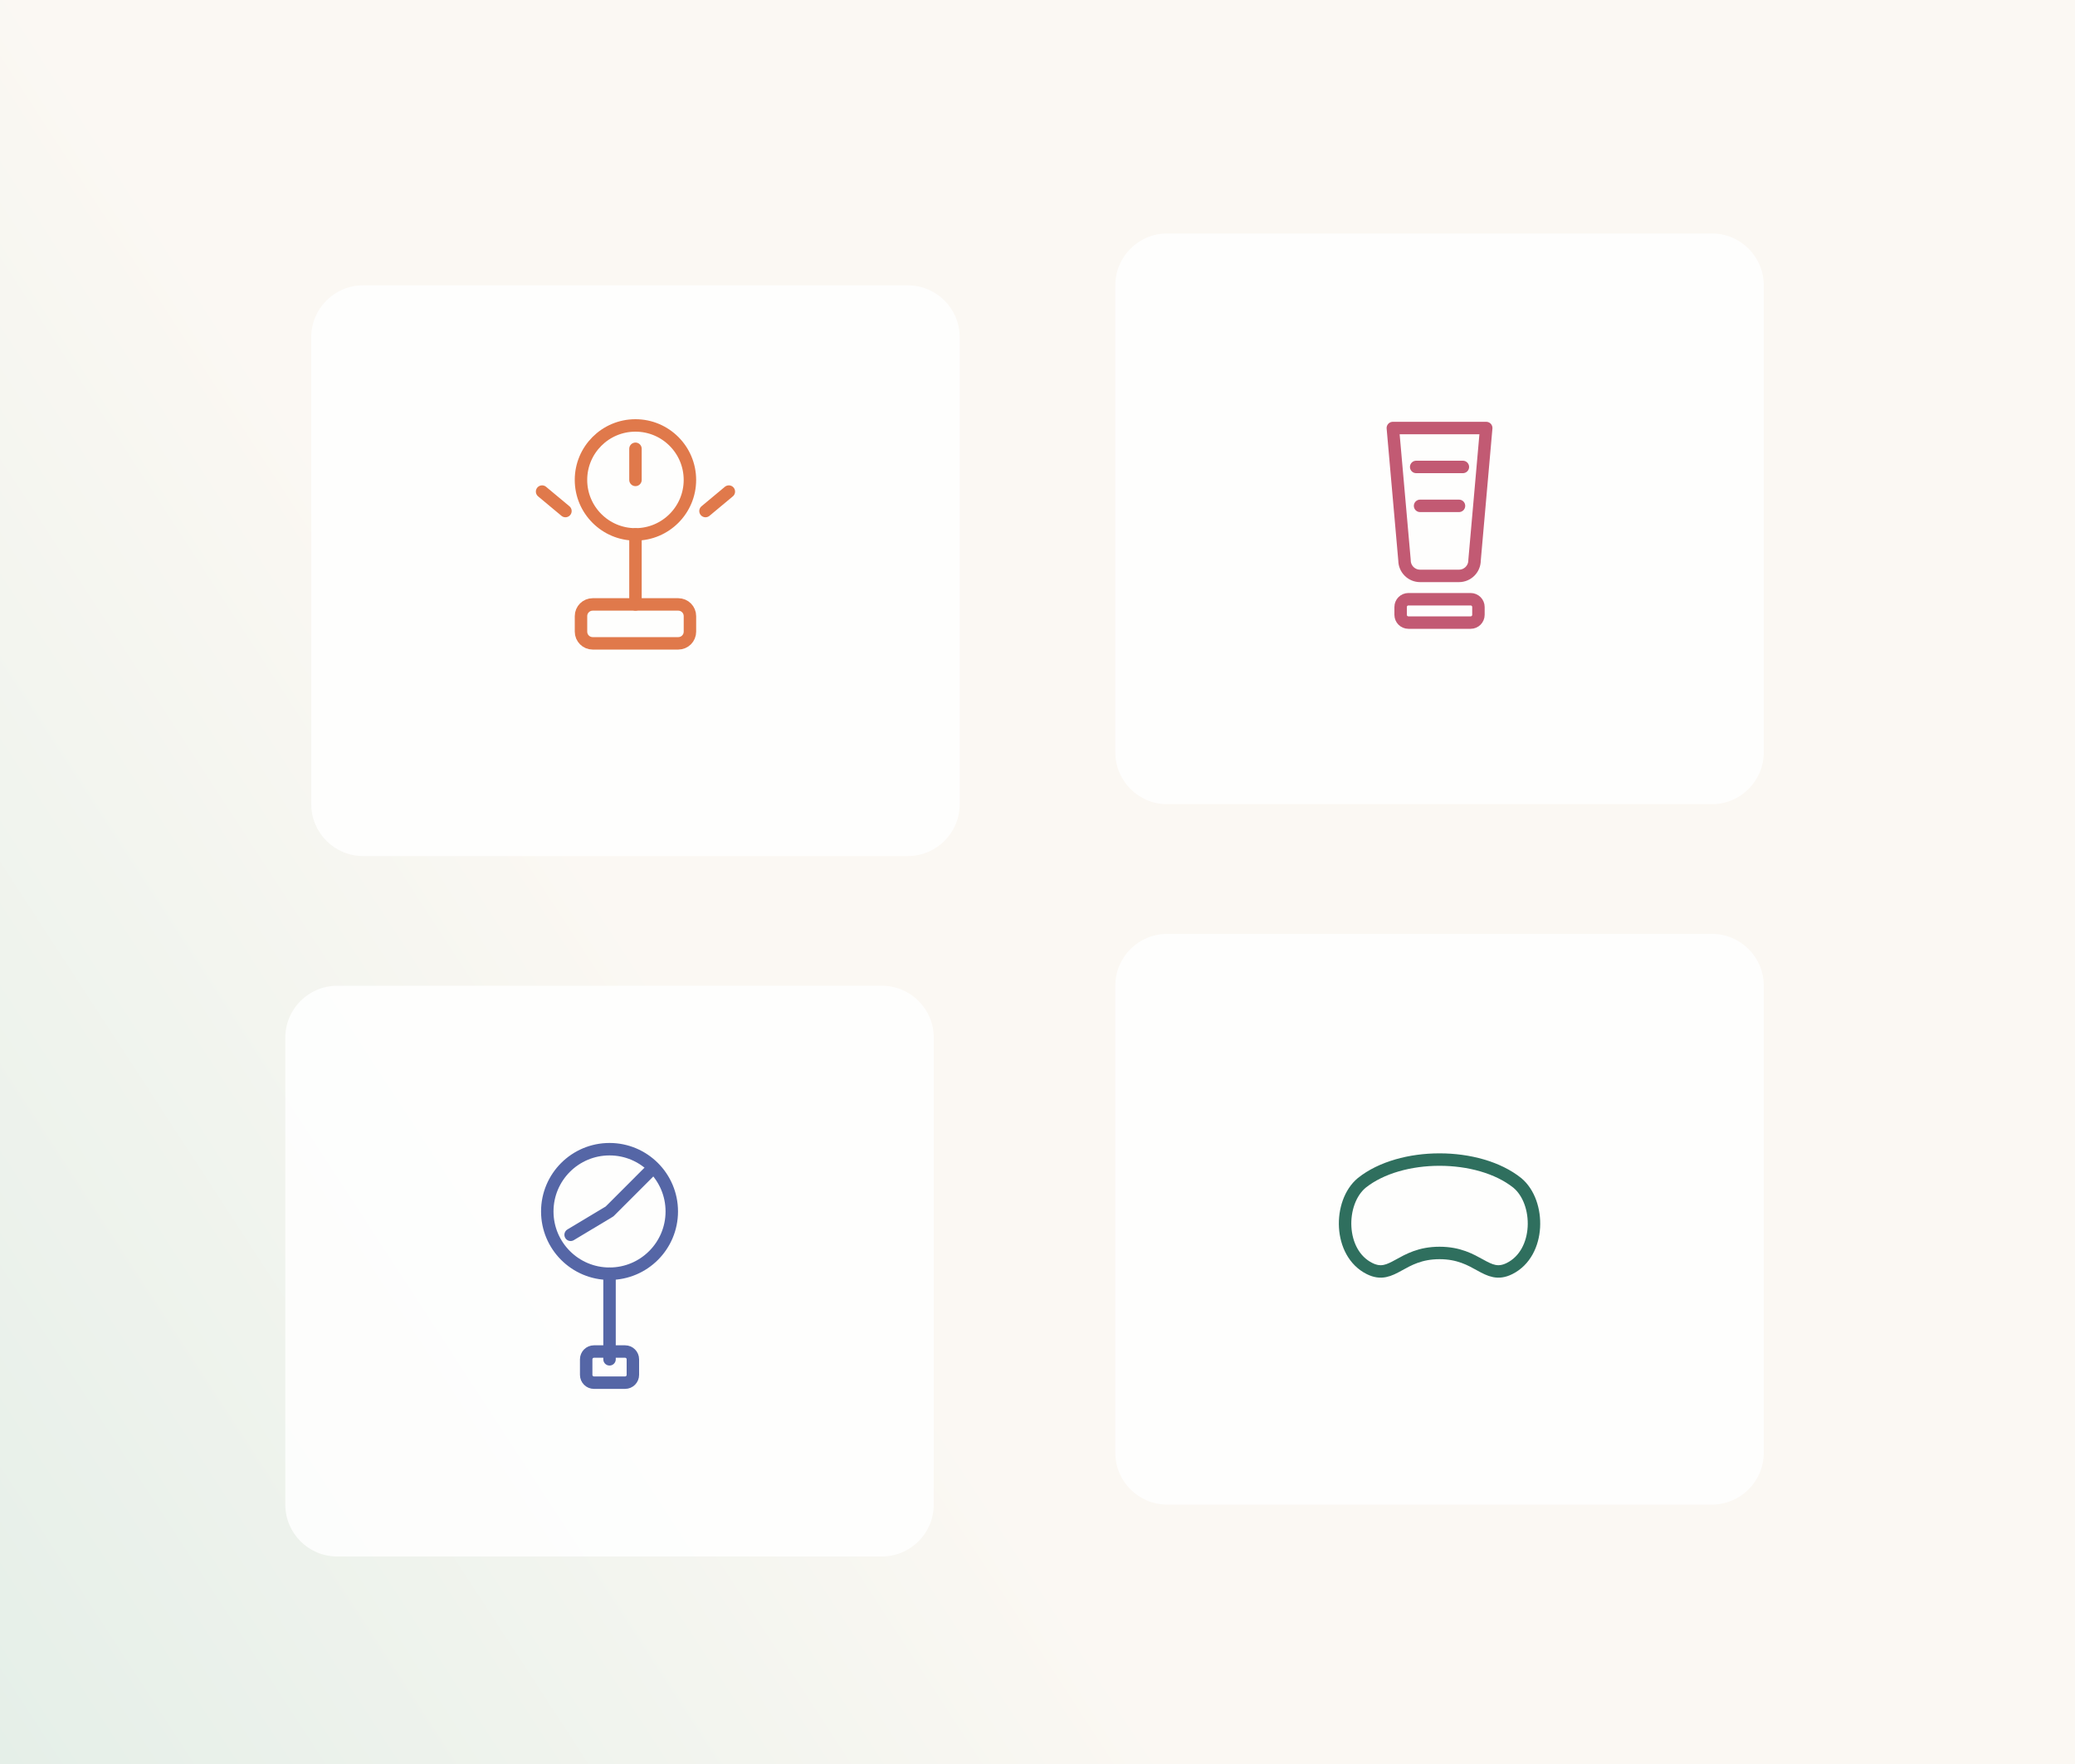
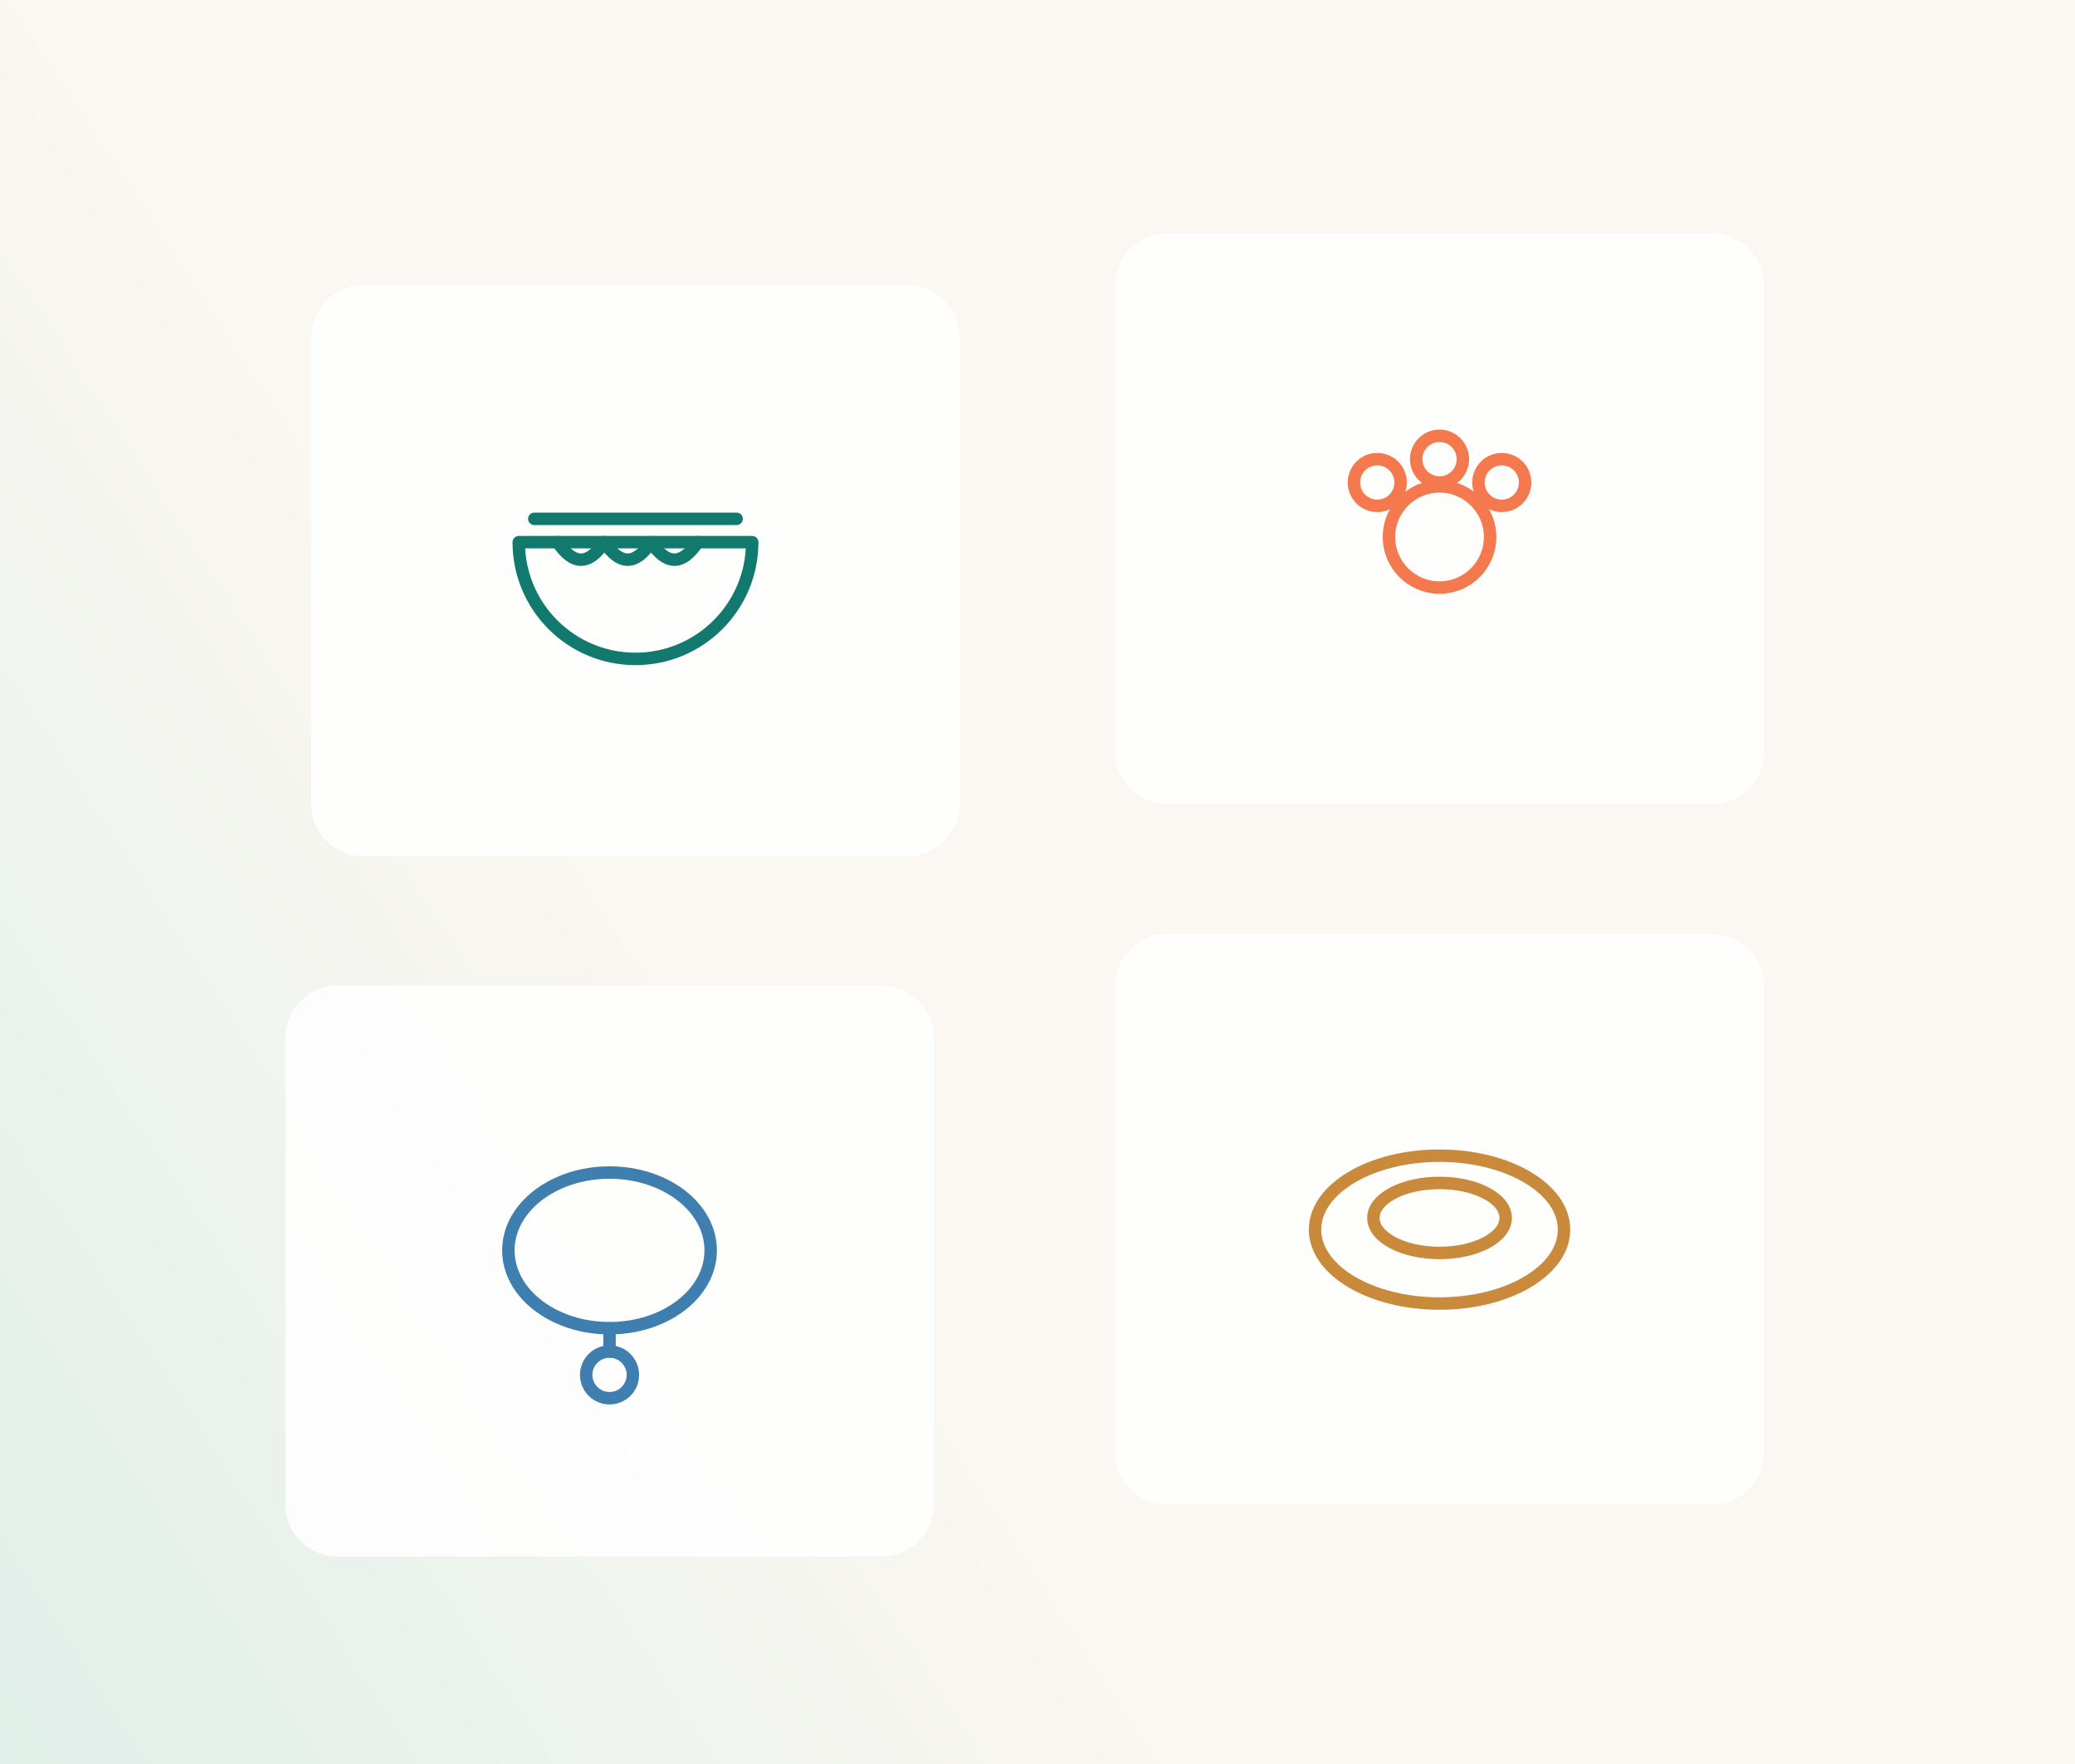
<svg xmlns="http://www.w3.org/2000/svg" viewBox="0 0 800 680" width="800" height="680">
  <defs>
    <linearGradient id="h" gradientTransform="rotate(150)">
-       <stop offset="0" stop-color="#fbf8f3" />
-       <stop offset="1" stop-color="#cfe6dd" />
+       <stop offset="0" stop-color="#fbf7f2" />
+       <stop offset="1" stop-color="#c5e6e0" />
    </linearGradient>
  </defs>
  <rect width="800" height="680" fill="url(#h)" />
  <g transform="translate(120,110)">
    <rect width="250" height="220" rx="20" fill="#ffffff" opacity="0.85" />
-     <g transform="translate(50,30) scale(1.5)" fill="none" stroke="#e0794b" stroke-width="3.2" stroke-linecap="round" stroke-linejoin="round">
-       <rect x="36" y="62" width="28" height="10" rx="3" />
-       <path d="M50 62V44" />
-       <path d="M50 44a14 14 0 1 0-.01 0Z" />
-       <path d="M50 30v-8M68 38l6-5M32 38l-6-5" />
+     <g transform="translate(50,30) scale(1.5)" fill="none" stroke="#12796f" stroke-width="3.2" stroke-linecap="round" stroke-linejoin="round">
+       <path d="M20 46h60a30 30 0 0 1-60 0z" />
+       <path d="M30 46q6 9 12 0 6 9 12 0 6 9 12 0" />
+       <path d="M24 40h52" />
    </g>
  </g>
  <g transform="translate(430,90)">
    <rect width="250" height="220" rx="20" fill="#ffffff" opacity="0.85" />
-     <g transform="translate(50,30) scale(1.5)" fill="none" stroke="#c25a73" stroke-width="3.2" stroke-linecap="round" stroke-linejoin="round">
-       <path d="M38 30h24l-3 34a4 4 0 0 1-4 4h-10a4 4 0 0 1-4-4z" />
-       <rect x="40" y="74" width="20" height="6" rx="2" />
-       <path d="M44 40h12M45 50h10" />
+     <g transform="translate(50,30) scale(1.5)" fill="none" stroke="#f4794e" stroke-width="3.2" stroke-linecap="round" stroke-linejoin="round">
+       <circle cx="50" cy="58" r="13" />
+       <circle cx="34" cy="44" r="6" />
+       <circle cx="50" cy="38" r="6" />
+       <circle cx="66" cy="44" r="6" />
    </g>
  </g>
  <g transform="translate(110,380)">
    <rect width="250" height="220" rx="20" fill="#ffffff" opacity="0.85" />
-     <g transform="translate(50,30) scale(1.5)" fill="none" stroke="#5566a6" stroke-width="3.2" stroke-linecap="round" stroke-linejoin="round">
-       <circle cx="50" cy="38" r="16" />
-       <path d="M50 38l10-10M50 38l-10 6" />
-       <path d="M50 54v22" />
-       <rect x="44" y="74" width="12" height="8" rx="2" />
+     <g transform="translate(50,30) scale(1.5)" fill="none" stroke="#3f7fb0" stroke-width="3.2" stroke-linecap="round" stroke-linejoin="round">
+       <ellipse cx="50" cy="48" rx="26" ry="20" />
+       <path d="M50 68v6" />
+       <circle cx="50" cy="80" r="6" />
    </g>
  </g>
  <g transform="translate(430,360)">
    <rect width="250" height="220" rx="20" fill="#ffffff" opacity="0.85" />
-     <g transform="translate(50,30) scale(1.5)" fill="none" stroke="#2f6f5e" stroke-width="3.2" stroke-linecap="round" stroke-linejoin="round">
-       <path d="M30 44c10-8 30-8 40 0 6 5 6 18-2 22-6 3-8-4-18-4s-12 7-18 4c-8-4-8-17-2-22z" />
+     <g transform="translate(50,30) scale(1.5)" fill="none" stroke="#c98a3c" stroke-width="3.2" stroke-linecap="round" stroke-linejoin="round">
+       <ellipse cx="50" cy="56" rx="32" ry="19" />
+       <ellipse cx="50" cy="53" rx="17" ry="9" />
    </g>
  </g>
</svg>
